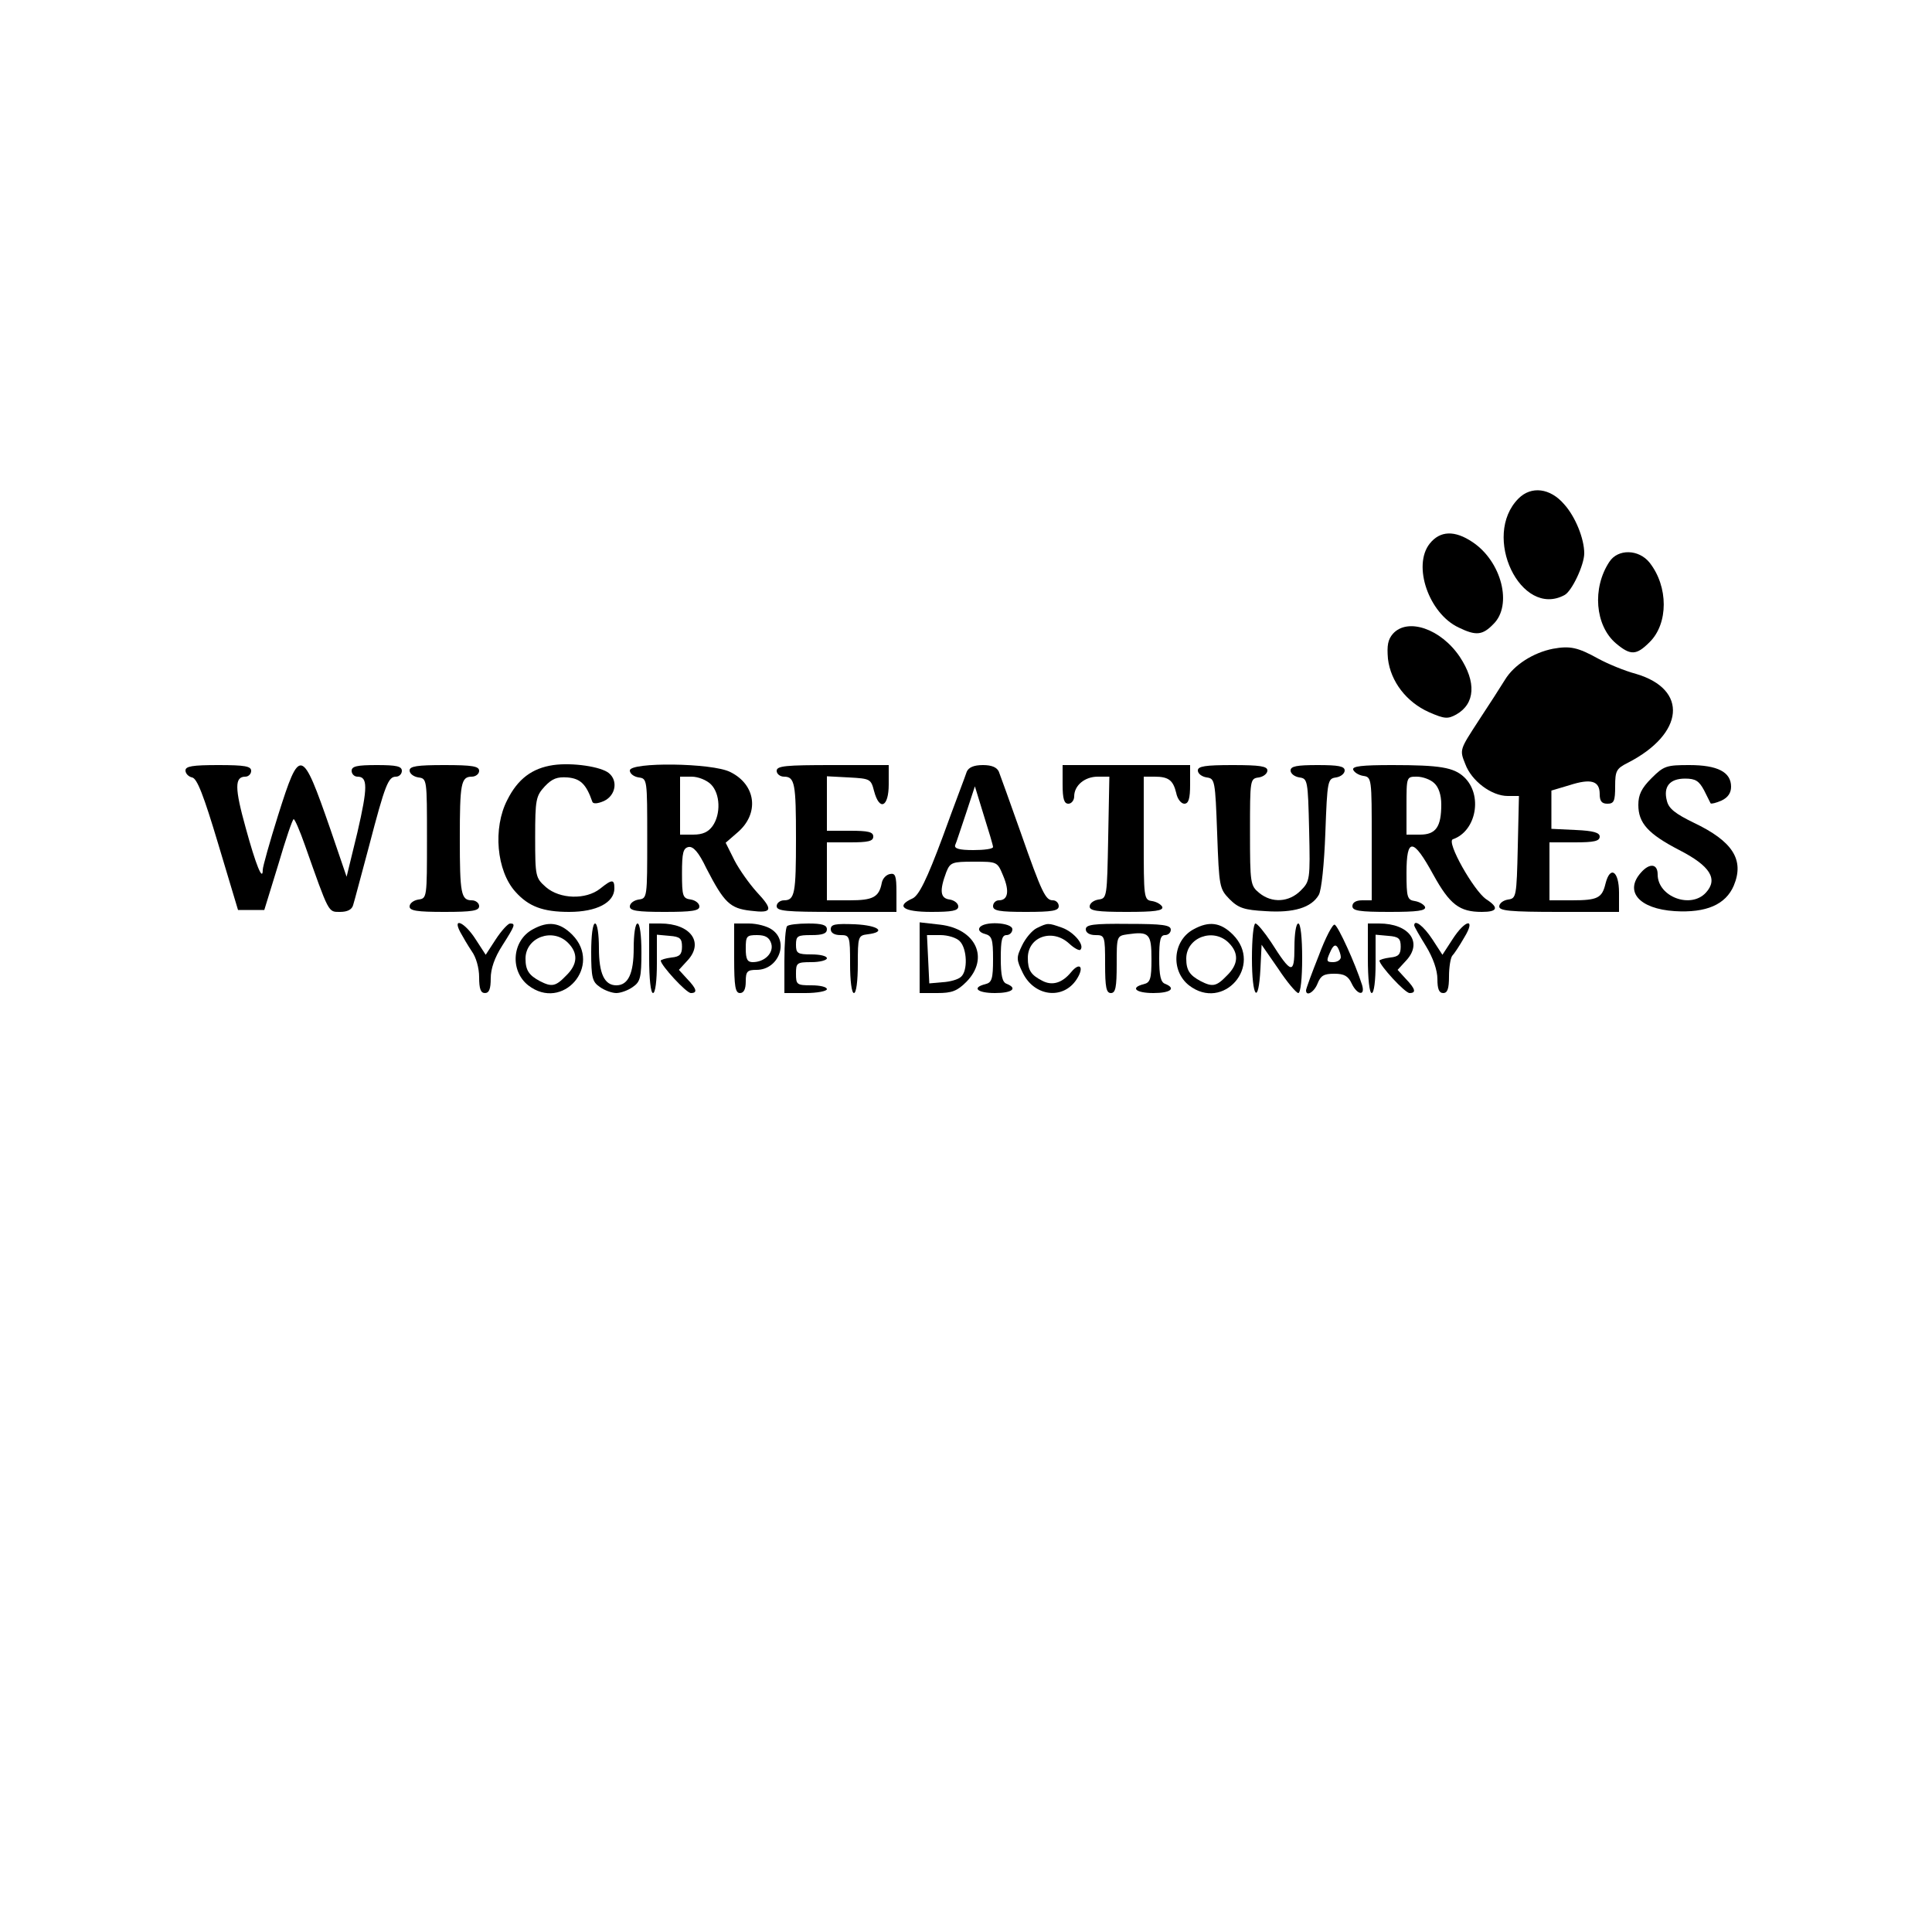
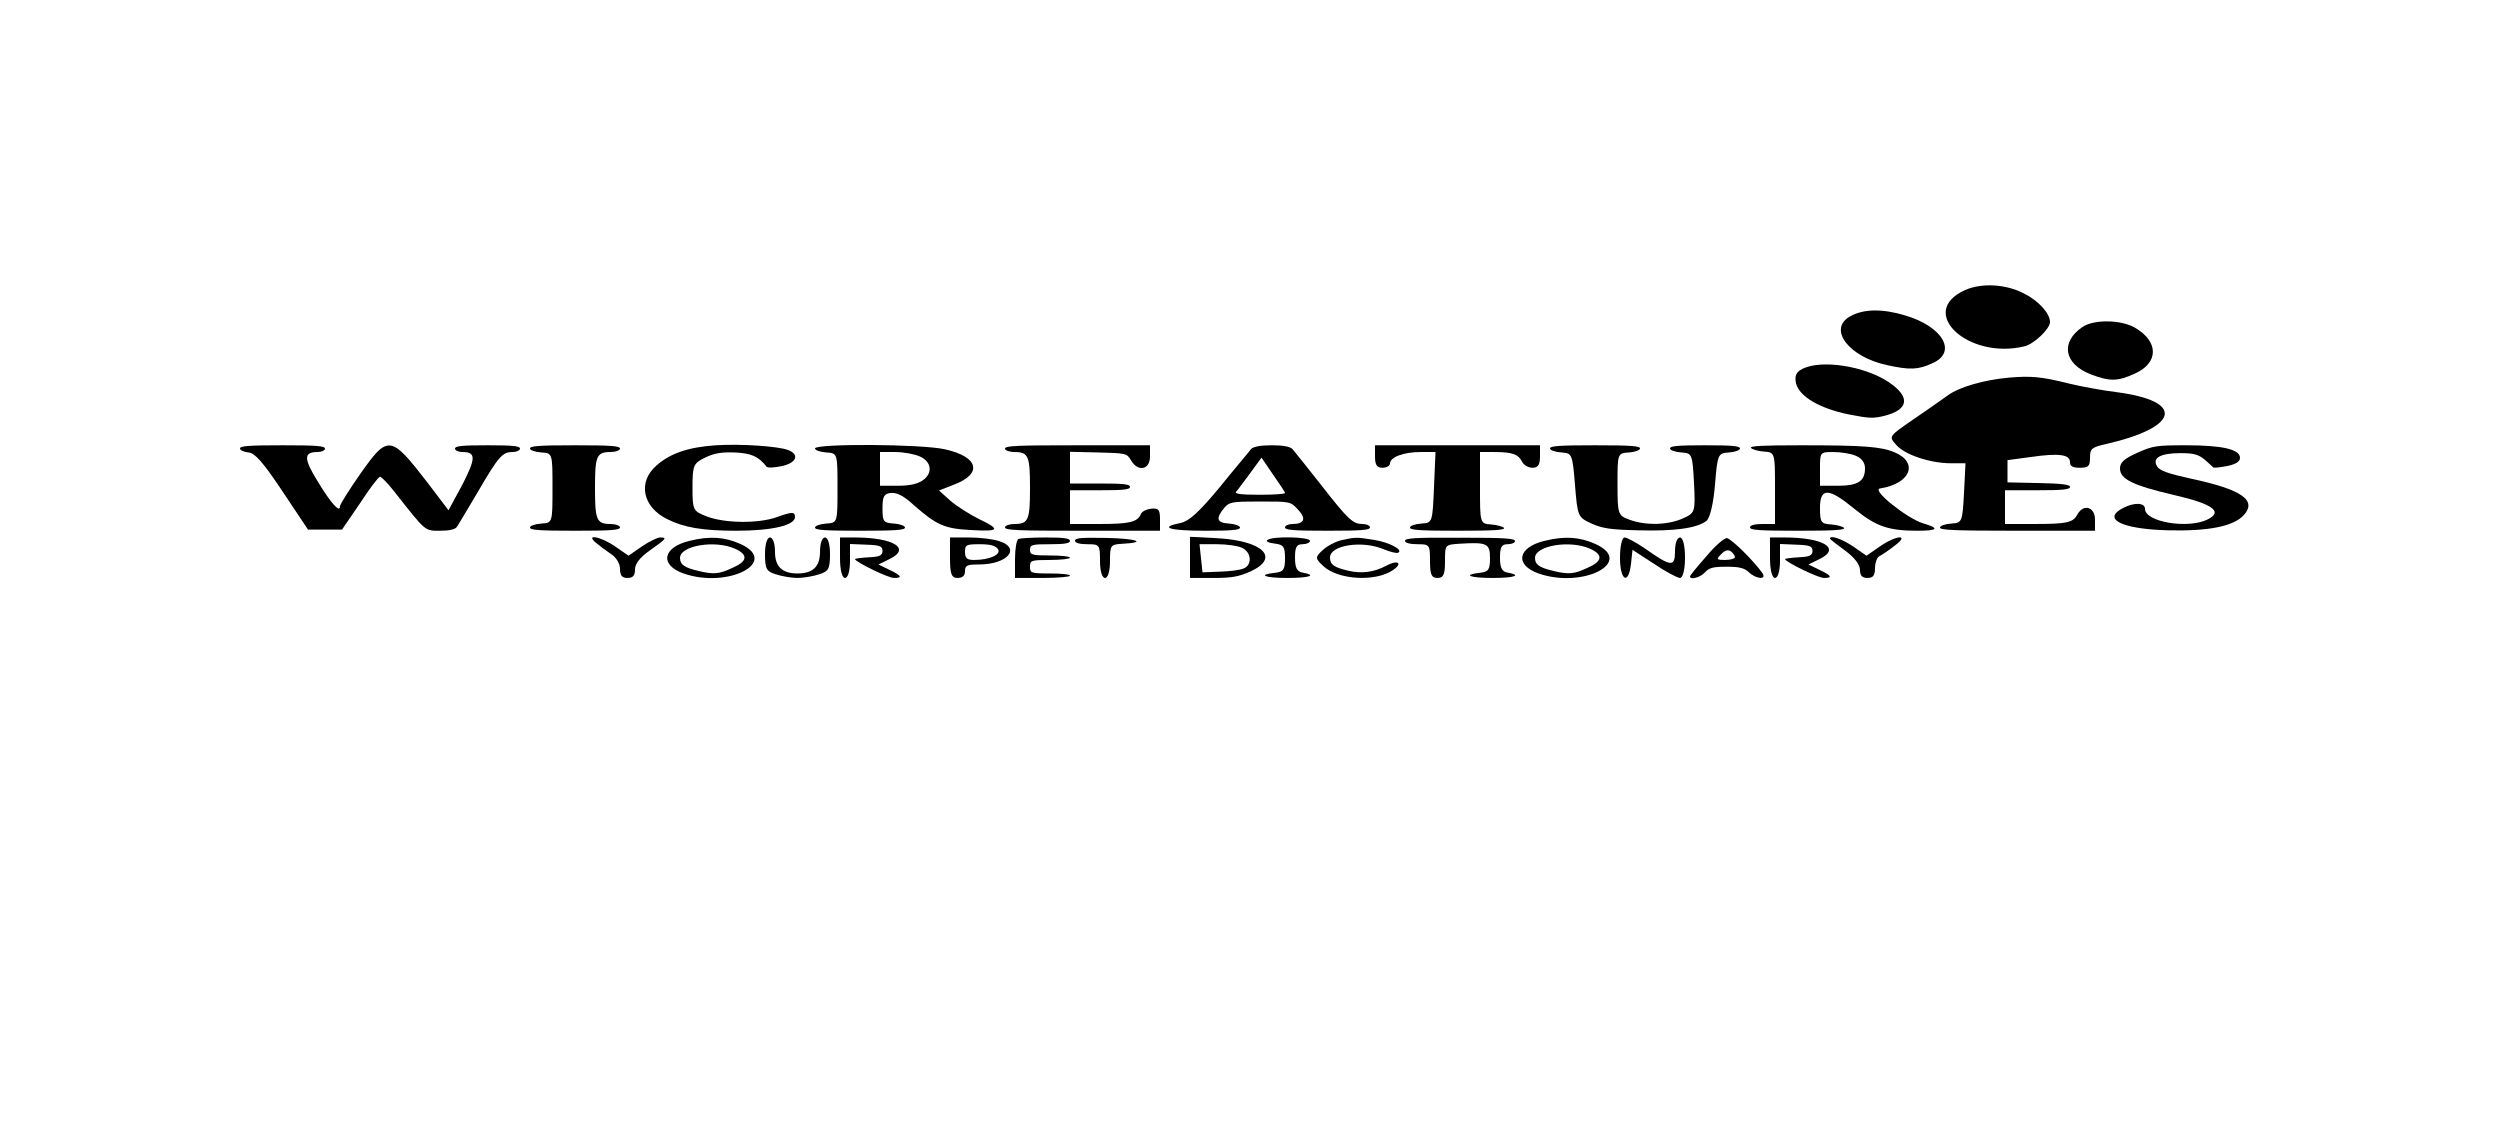
- <svg xmlns="http://www.w3.org/2000/svg" version="1.0" width="500pt" height="500pt" viewBox="0 0 500 500" preserveAspectRatio="xMidYMid meet">
-   <g transform="translate(0,500) scale(0.1,-0.1)" fill="#000000" stroke="none">
-     <path d="M3930 3710 c-97 -97 6 -311 119 -250 19 10 51 78 51 108 0 38 -23 95 -52 127 -36 42 -85 48 -118 15z" />
-     <path d="M3700 3593 c-45 -57 -2 -181 75 -217 45 -22 62 -20 90 9 50 49 21 162 -54 212 -46 31 -84 30 -111 -4z" />
-     <path d="M4165 3546 c-45 -68 -37 -165 17 -211 38 -32 53 -31 87 3 49 48 49 144 0 206 -28 35 -82 36 -104 2z" />
-     <path d="M3605 3360 c-13 -15 -16 -30 -13 -65 7 -59 48 -112 106 -138 41 -18 49 -18 71 -6 49 28 52 84 9 149 -49 73 -135 102 -173 60z" />
-     <path d="M4019 3321 c-51 -10 -101 -42 -124 -80 -11 -18 -42 -66 -69 -107 -48 -74 -49 -74 -34 -111 16 -44 68 -83 110 -83 l29 0 -3 -132 c-3 -129 -4 -133 -25 -136 -13 -2 -23 -10 -23 -18 0 -11 27 -14 155 -14 l155 0 0 50 c0 56 -23 71 -35 23 -9 -37 -20 -43 -87 -43 l-58 0 0 75 0 75 65 0 c50 0 65 3 65 15 0 10 -16 15 -62 17 l-63 3 0 50 0 49 47 14 c56 18 78 11 78 -23 0 -18 5 -25 20 -25 17 0 20 7 20 45 0 40 3 46 33 61 146 75 157 190 21 230 -30 8 -73 26 -97 39 -54 30 -74 34 -118 26z" />
-     <path d="M1432 3020 c-55 -8 -92 -36 -119 -90 -38 -73 -28 -184 21 -238 34 -38 71 -52 139 -52 71 0 117 24 117 61 0 24 -6 24 -37 -1 -37 -29 -104 -27 -140 4 -27 24 -28 27 -28 129 0 98 2 107 25 132 19 20 32 25 59 23 33 -3 48 -17 64 -63 2 -6 14 -5 30 2 30 14 37 52 13 72 -20 17 -95 28 -144 21z" />
-     <path d="M480 3006 c0 -8 8 -16 17 -18 13 -2 30 -46 68 -173 l51 -170 34 0 34 0 36 117 c19 65 37 118 40 118 3 0 16 -30 29 -67 63 -178 60 -173 91 -173 19 0 31 6 34 18 3 9 21 78 41 152 42 161 50 180 70 180 8 0 15 7 15 15 0 12 -14 15 -65 15 -51 0 -65 -3 -65 -15 0 -8 7 -15 15 -15 27 0 27 -27 0 -144 l-28 -115 -42 123 c-74 213 -79 214 -135 37 -22 -70 -40 -134 -40 -142 0 -32 -18 13 -44 108 -29 104 -29 133 -1 133 8 0 15 7 15 15 0 12 -16 15 -85 15 -67 0 -85 -3 -85 -14z" />
-     <path d="M1060 3006 c0 -8 10 -16 23 -18 22 -3 22 -5 22 -158 0 -153 0 -155 -22 -158 -13 -2 -23 -10 -23 -18 0 -11 19 -14 90 -14 73 0 90 3 90 15 0 8 -9 15 -19 15 -28 0 -31 18 -31 160 0 142 3 160 31 160 10 0 19 7 19 15 0 12 -17 15 -90 15 -71 0 -90 -3 -90 -14z" />
-     <path d="M1630 3006 c0 -8 10 -16 23 -18 22 -3 22 -5 22 -158 0 -153 0 -155 -22 -158 -13 -2 -23 -10 -23 -18 0 -11 19 -14 90 -14 71 0 90 3 90 14 0 8 -10 16 -22 18 -21 3 -23 8 -23 68 0 53 3 65 17 68 12 2 26 -13 46 -55 46 -89 61 -104 115 -110 56 -7 59 2 15 49 -18 20 -44 56 -57 81 l-23 46 30 26 c58 49 49 124 -18 157 -47 24 -260 26 -260 4z m210 -36 c24 -24 26 -77 4 -108 -11 -15 -25 -22 -50 -22 l-34 0 0 75 0 75 30 0 c17 0 39 -9 50 -20z" />
-     <path d="M2010 3005 c0 -8 9 -15 19 -15 28 0 31 -18 31 -160 0 -142 -3 -160 -31 -160 -10 0 -19 -7 -19 -15 0 -13 24 -15 155 -15 l155 0 0 51 c0 43 -3 50 -17 47 -10 -2 -19 -12 -21 -23 -7 -37 -23 -45 -83 -45 l-59 0 0 75 0 75 60 0 c47 0 60 3 60 15 0 12 -13 15 -60 15 l-60 0 0 70 0 71 57 -3 c55 -3 57 -4 65 -35 14 -53 38 -42 38 17 l0 50 -145 0 c-122 0 -145 -2 -145 -15z" />
-     <path d="M2502 3003 c-3 -10 -32 -85 -62 -168 -42 -113 -62 -152 -78 -160 -45 -20 -25 -35 48 -35 54 0 70 3 70 14 0 8 -10 16 -22 18 -25 3 -27 23 -9 71 10 25 15 27 71 27 61 0 61 0 76 -36 17 -40 13 -64 -11 -64 -8 0 -15 -7 -15 -15 0 -12 16 -15 85 -15 69 0 85 3 85 15 0 8 -7 15 -15 15 -19 0 -28 17 -84 177 -27 76 -52 146 -56 156 -5 11 -18 17 -41 17 -24 0 -37 -6 -42 -17z m68 -195 c0 -5 -23 -8 -51 -8 -37 0 -50 4 -47 13 3 6 15 44 28 82 l23 70 23 -75 c13 -41 24 -78 24 -82z" />
-     <path d="M2750 2970 c0 -38 4 -50 15 -50 8 0 15 9 15 19 0 28 27 51 61 51 l30 0 -3 -157 c-3 -155 -3 -158 -25 -161 -13 -2 -23 -10 -23 -18 0 -11 19 -14 96 -14 72 0 95 3 92 13 -3 6 -14 13 -26 15 -22 3 -22 7 -22 163 l0 159 28 0 c36 0 48 -9 56 -42 3 -16 13 -28 21 -28 11 0 15 13 15 50 l0 50 -165 0 -165 0 0 -50z" />
-     <path d="M3100 3006 c0 -8 10 -16 23 -18 21 -3 22 -7 27 -145 5 -139 6 -143 32 -170 23 -23 38 -28 93 -31 73 -5 119 9 138 42 7 12 14 79 17 161 5 136 6 140 28 143 12 2 22 10 22 18 0 11 -16 14 -70 14 -54 0 -70 -3 -70 -14 0 -8 10 -16 23 -18 21 -3 22 -7 25 -136 3 -129 2 -133 -22 -157 -30 -30 -74 -33 -107 -6 -23 19 -24 24 -24 158 0 136 0 138 23 141 12 2 22 10 22 18 0 11 -19 14 -90 14 -71 0 -90 -3 -90 -14z" />
-     <path d="M3502 3008 c3 -7 14 -14 26 -16 22 -3 22 -7 22 -163 l0 -159 -25 0 c-16 0 -25 -6 -25 -15 0 -12 17 -15 96 -15 72 0 95 3 92 13 -3 6 -14 13 -26 15 -20 3 -22 9 -22 73 0 92 17 91 69 -4 43 -78 68 -97 126 -97 41 0 45 11 11 33 -32 22 -104 149 -86 155 61 21 78 115 29 161 -27 25 -62 31 -186 31 -79 0 -104 -3 -101 -12z m210 -35 c11 -10 18 -30 18 -55 0 -58 -14 -78 -55 -78 l-35 0 0 75 c0 75 0 75 27 75 14 0 35 -7 45 -17z" />
-     <path d="M4274 2986 c-26 -26 -34 -43 -34 -69 0 -47 25 -75 106 -117 80 -41 101 -75 69 -110 -39 -43 -125 -11 -125 47 0 28 -21 30 -43 5 -44 -49 -5 -94 87 -100 82 -5 132 17 153 66 28 67 -3 115 -104 163 -47 23 -64 36 -69 56 -10 37 7 58 47 58 27 0 36 -6 49 -30 8 -16 16 -32 17 -34 2 -2 14 1 28 7 17 8 25 20 25 36 0 38 -35 56 -108 56 -59 0 -66 -2 -98 -34z" />
-     <path d="M1191 2588 c7 -13 20 -35 30 -50 11 -15 19 -43 19 -67 0 -30 4 -41 15 -41 11 0 15 11 15 38 0 25 10 54 30 85 33 52 35 57 20 57 -5 0 -22 -18 -37 -41 l-26 -40 -26 40 c-28 44 -61 59 -40 19z" />
-     <path d="M1379 2595 c-54 -29 -60 -107 -12 -145 89 -69 193 51 114 131 -32 32 -62 36 -102 14z m91 -35 c27 -27 25 -56 -5 -85 -27 -28 -37 -30 -68 -14 -28 15 -37 28 -37 58 0 55 70 81 110 41z" />
-     <path d="M1530 2536 c0 -66 3 -77 22 -90 12 -9 32 -16 43 -16 11 0 31 7 43 16 19 13 22 24 22 90 0 43 -4 74 -10 74 -6 0 -10 -28 -10 -64 0 -65 -14 -96 -45 -96 -31 0 -45 31 -45 96 0 36 -4 64 -10 64 -6 0 -10 -31 -10 -74z" />
-     <path d="M1680 2520 c0 -53 4 -90 10 -90 6 0 10 32 10 76 l0 75 33 -3 c27 -2 32 -7 32 -28 0 -20 -6 -26 -27 -28 -16 -2 -28 -6 -28 -8 0 -12 66 -84 78 -84 18 0 15 11 -10 37 l-21 23 22 24 c44 47 8 96 -70 96 l-29 0 0 -90z" />
-     <path d="M1900 2520 c0 -73 3 -90 15 -90 10 0 15 10 15 30 0 26 4 30 28 30 57 0 85 73 40 104 -12 9 -39 16 -60 16 l-38 0 0 -90z m96 38 c7 -24 -17 -48 -48 -48 -14 0 -18 8 -18 35 0 32 2 35 29 35 22 0 32 -6 37 -22z" />
-     <path d="M2037 2603 c-4 -3 -7 -44 -7 -90 l0 -83 55 0 c30 0 55 5 55 10 0 6 -18 10 -40 10 -38 0 -40 2 -40 30 0 28 2 30 40 30 22 0 40 5 40 10 0 6 -18 10 -40 10 -36 0 -40 3 -40 25 0 23 4 25 40 25 29 0 40 4 40 15 0 11 -12 15 -48 15 -27 0 -52 -3 -55 -7z" />
-     <path d="M2150 2595 c0 -9 9 -15 25 -15 24 0 25 -2 25 -75 0 -43 4 -75 10 -75 6 0 10 31 10 74 0 72 1 75 25 78 50 6 29 23 -32 26 -52 2 -63 0 -63 -13z" />
-     <path d="M2380 2521 l0 -91 46 0 c37 0 51 5 75 29 60 61 25 137 -68 148 l-53 6 0 -92z m104 43 c19 -19 21 -77 3 -92 -7 -7 -29 -13 -48 -14 l-34 -3 -3 63 -3 62 35 0 c19 0 42 -7 50 -16z" />
-     <path d="M2535 2599 c-4 -6 2 -13 14 -16 18 -5 21 -13 21 -65 0 -51 -3 -61 -20 -65 -36 -9 -21 -23 25 -23 44 0 60 12 30 24 -11 4 -15 21 -15 66 0 47 3 60 15 60 8 0 15 7 15 15 0 18 -75 22 -85 4z" />
-     <path d="M2683 2598 c-12 -6 -29 -26 -38 -45 -15 -31 -15 -36 2 -71 30 -61 104 -70 139 -17 21 32 9 47 -14 19 -23 -28 -49 -36 -75 -22 -29 15 -37 27 -37 59 0 55 64 77 107 37 13 -12 26 -19 29 -16 12 12 -17 46 -47 57 -37 13 -37 13 -66 -1z" />
-     <path d="M2810 2595 c0 -9 10 -15 25 -15 24 0 25 -2 25 -75 0 -60 3 -75 15 -75 12 0 15 15 15 74 0 73 0 74 28 78 56 8 62 2 62 -64 0 -51 -3 -61 -20 -65 -36 -9 -21 -23 25 -23 44 0 60 12 30 24 -11 4 -15 21 -15 66 0 47 3 60 15 60 8 0 15 6 15 14 0 12 -21 15 -110 15 -91 1 -110 -2 -110 -14z" />
-     <path d="M3089 2595 c-54 -29 -60 -107 -12 -145 89 -69 193 51 114 131 -32 32 -62 36 -102 14z m91 -35 c27 -27 25 -56 -5 -85 -27 -28 -37 -30 -68 -14 -28 15 -37 28 -37 58 0 55 70 81 110 41z" />
-     <path d="M3240 2520 c0 -102 17 -124 22 -27 l3 62 43 -62 c23 -35 47 -63 52 -63 6 0 10 39 10 90 0 53 -4 90 -10 90 -6 0 -10 -27 -10 -61 0 -72 -8 -70 -60 12 -18 27 -36 49 -41 49 -5 0 -9 -40 -9 -90z" />
-     <path d="M3413 2527 c-18 -45 -33 -86 -33 -90 0 -17 21 -5 30 18 8 20 16 25 43 25 26 0 36 -6 45 -25 14 -30 36 -34 27 -4 -17 54 -62 153 -71 156 -5 2 -24 -34 -41 -80z m57 -4 c0 -7 -9 -13 -20 -13 -17 0 -18 3 -8 25 8 19 14 22 20 13 4 -7 8 -19 8 -25z" />
-     <path d="M3540 2520 c0 -53 4 -90 10 -90 6 0 10 32 10 76 l0 75 33 -3 c27 -2 32 -7 32 -28 0 -20 -6 -26 -27 -28 -16 -2 -28 -6 -28 -8 0 -12 66 -84 78 -84 18 0 15 11 -10 37 l-21 23 22 24 c44 47 8 96 -70 96 l-29 0 0 -90z" />
-     <path d="M3660 2605 c0 -3 14 -27 30 -53 19 -31 30 -63 30 -86 0 -25 4 -36 15 -36 11 0 15 11 15 43 0 24 4 47 8 53 5 5 19 26 31 47 32 52 4 49 -30 -4 l-26 -40 -26 40 c-23 35 -47 53 -47 36z" />
+ <svg xmlns="http://www.w3.org/2000/svg" width="667px" height="300px" viewBox="0 0 667 300" version="1.1">
+   <g id="surface1">
+     <path style=" stroke:none;fill-rule:nonzero;fill:rgb(0%,0%,0%);fill-opacity:1;" d="M 524.262 77.398 C 511.32 83.219 525.062 96.059 540.137 92.398 C 542.672 91.801 546.941 87.719 546.941 85.922 C 546.941 83.641 543.871 80.219 540.004 78.301 C 535.199 75.781 528.664 75.422 524.262 77.398 Z M 524.262 77.398 " />
+     <path style=" stroke:none;fill-rule:nonzero;fill:rgb(0%,0%,0%);fill-opacity:1;" d="M 493.578 84.422 C 487.578 87.84 493.312 95.281 503.586 97.441 C 509.59 98.762 511.855 98.641 515.59 96.898 C 522.262 93.961 518.391 87.18 508.387 84.18 C 502.25 82.32 497.184 82.379 493.578 84.422 Z M 493.578 84.422 " />
+     <path style=" stroke:none;fill-rule:nonzero;fill:rgb(0%,0%,0%);fill-opacity:1;" d="M 555.609 87.238 C 549.609 91.32 550.676 97.141 557.879 99.898 C 562.949 101.82 564.949 101.762 569.484 99.719 C 576.02 96.84 576.02 91.078 569.484 87.359 C 565.75 85.262 558.547 85.199 555.609 87.238 Z M 555.609 87.238 " />
+     <path style=" stroke:none;fill-rule:nonzero;fill:rgb(0%,0%,0%);fill-opacity:1;" d="M 480.906 98.398 C 479.172 99.301 478.773 100.199 479.172 102.301 C 480.105 105.84 485.574 109.02 493.312 110.578 C 498.781 111.66 499.852 111.66 502.785 110.941 C 509.32 109.262 509.723 105.898 503.984 102 C 497.449 97.621 485.977 95.879 480.906 98.398 Z M 480.906 98.398 " />
+     <path style=" stroke:none;fill-rule:nonzero;fill:rgb(0%,0%,0%);fill-opacity:1;" d="M 536.133 100.738 C 529.332 101.34 522.66 103.262 519.594 105.539 C 518.125 106.621 513.988 109.5 510.387 111.961 C 503.984 116.398 503.852 116.398 505.852 118.621 C 507.988 121.262 514.926 123.602 520.527 123.602 L 524.395 123.602 L 523.996 131.52 C 523.594 139.262 523.461 139.5 520.66 139.68 C 518.926 139.801 517.594 140.281 517.594 140.762 C 517.594 141.422 521.195 141.602 538.27 141.602 L 558.945 141.602 L 558.945 138.602 C 558.945 135.238 555.879 134.34 554.277 137.219 C 553.078 139.441 551.609 139.801 542.672 139.801 L 534.934 139.801 L 534.934 130.801 L 543.605 130.801 C 550.273 130.801 552.277 130.621 552.277 129.898 C 552.277 129.301 550.141 129 544.004 128.879 L 535.602 128.699 L 535.602 122.762 L 541.871 121.922 C 549.34 120.84 552.277 121.262 552.277 123.301 C 552.277 124.379 552.941 124.801 554.945 124.801 C 557.211 124.801 557.613 124.379 557.613 122.102 C 557.613 119.699 558.012 119.34 562.016 118.441 C 581.492 113.941 582.957 107.039 564.816 104.641 C 560.812 104.16 555.078 103.078 551.875 102.301 C 544.672 100.5 542.004 100.262 536.133 100.738 Z M 536.133 100.738 " />
+     <path style=" stroke:none;fill-rule:nonzero;fill:rgb(0%,0%,0%);fill-opacity:1;" d="M 191.027 118.801 C 183.691 119.281 178.758 120.961 175.152 124.199 C 170.086 128.578 171.418 135.238 177.957 138.48 C 182.492 140.762 187.426 141.602 196.5 141.602 C 205.969 141.602 212.105 140.16 212.105 137.941 C 212.105 136.5 211.305 136.5 207.172 138 C 202.234 139.738 193.297 139.621 188.496 137.762 C 184.891 136.32 184.758 136.141 184.758 130.02 C 184.758 124.141 185.027 123.602 188.094 122.102 C 190.629 120.898 192.363 120.602 195.965 120.719 C 200.367 120.898 202.367 121.738 204.504 124.5 C 204.77 124.859 206.371 124.801 208.504 124.379 C 212.508 123.539 213.441 121.262 210.238 120.059 C 207.57 119.039 197.566 118.379 191.027 118.801 Z M 191.027 118.801 " />
+     <path style=" stroke:none;fill-rule:nonzero;fill:rgb(0%,0%,0%);fill-opacity:1;" d="M 64.031 119.641 C 64.031 120.121 65.098 120.602 66.301 120.719 C 68.035 120.84 70.301 123.48 75.371 131.102 L 82.176 141.301 L 91.246 141.301 L 96.047 134.281 C 98.582 130.379 100.984 127.199 101.383 127.199 C 101.785 127.199 103.52 129 105.254 131.219 C 113.656 141.898 113.258 141.602 117.391 141.602 C 119.926 141.602 121.527 141.238 121.926 140.52 C 122.328 139.98 124.73 135.84 127.398 131.398 C 133 121.738 134.066 120.602 136.734 120.602 C 137.801 120.602 138.734 120.18 138.734 119.699 C 138.734 118.98 136.867 118.801 130.066 118.801 C 123.262 118.801 121.395 118.98 121.395 119.699 C 121.395 120.18 122.328 120.602 123.395 120.602 C 126.996 120.602 126.996 122.219 123.395 129.238 L 119.66 136.141 L 114.059 128.762 C 104.184 115.98 103.52 115.922 96.047 126.539 C 93.113 130.738 90.711 134.578 90.711 135.059 C 90.711 136.98 88.312 134.281 84.844 128.578 C 80.973 122.34 80.973 120.602 84.711 120.602 C 85.777 120.602 86.711 120.18 86.711 119.699 C 86.711 118.98 84.574 118.801 75.371 118.801 C 66.434 118.801 64.031 118.98 64.031 119.641 Z M 64.031 119.641 " />
+     <path style=" stroke:none;fill-rule:nonzero;fill:rgb(0%,0%,0%);fill-opacity:1;" d="M 141.402 119.641 C 141.402 120.121 142.738 120.602 144.473 120.719 C 147.406 120.898 147.406 121.02 147.406 130.199 C 147.406 139.379 147.406 139.5 144.473 139.68 C 142.738 139.801 141.402 140.281 141.402 140.762 C 141.402 141.422 143.938 141.602 153.41 141.602 C 163.148 141.602 165.414 141.422 165.414 140.699 C 165.414 140.219 164.215 139.801 162.883 139.801 C 159.145 139.801 158.746 138.719 158.746 130.199 C 158.746 121.68 159.145 120.602 162.883 120.602 C 164.215 120.602 165.414 120.18 165.414 119.699 C 165.414 118.98 163.148 118.801 153.41 118.801 C 143.938 118.801 141.402 118.98 141.402 119.641 Z M 141.402 119.641 " />
+     <path style=" stroke:none;fill-rule:nonzero;fill:rgb(0%,0%,0%);fill-opacity:1;" d="M 217.441 119.641 C 217.441 120.121 218.777 120.602 220.512 120.719 C 223.445 120.898 223.445 121.02 223.445 130.199 C 223.445 139.379 223.445 139.5 220.512 139.68 C 218.777 139.801 217.441 140.281 217.441 140.762 C 217.441 141.422 219.977 141.602 229.449 141.602 C 238.918 141.602 241.453 141.422 241.453 140.762 C 241.453 140.281 240.121 139.801 238.52 139.68 C 235.719 139.5 235.449 139.199 235.449 135.602 C 235.449 132.422 235.852 131.699 237.719 131.52 C 239.32 131.398 241.188 132.301 243.855 134.82 C 249.992 140.16 251.992 141.059 259.195 141.422 C 266.668 141.84 267.066 141.301 261.195 138.48 C 258.797 137.281 255.328 135.121 253.594 133.621 L 250.523 130.859 L 254.527 129.301 C 262.266 126.359 261.062 121.859 252.125 119.879 C 245.855 118.441 217.441 118.32 217.441 119.641 Z M 245.457 121.801 C 248.656 123.238 248.926 126.422 245.988 128.281 C 244.523 129.18 242.656 129.602 239.32 129.602 L 234.785 129.602 L 234.785 120.602 L 238.785 120.602 C 241.055 120.602 243.988 121.141 245.457 121.801 Z M 245.457 121.801 " />
+     <path style=" stroke:none;fill-rule:nonzero;fill:rgb(0%,0%,0%);fill-opacity:1;" d="M 268.133 119.699 C 268.133 120.18 269.336 120.602 270.668 120.602 C 274.402 120.602 274.805 121.68 274.805 130.199 C 274.805 138.719 274.402 139.801 270.668 139.801 C 269.336 139.801 268.133 140.219 268.133 140.699 C 268.133 141.48 271.336 141.602 288.812 141.602 L 309.488 141.602 L 309.488 138.539 C 309.488 135.961 309.086 135.539 307.219 135.719 C 305.887 135.84 304.688 136.441 304.418 137.102 C 303.484 139.32 301.352 139.801 293.348 139.801 L 285.477 139.801 L 285.477 130.801 L 293.48 130.801 C 299.75 130.801 301.484 130.621 301.484 129.898 C 301.484 129.18 299.75 129 293.48 129 L 285.477 129 L 285.477 120.539 L 293.078 120.719 C 300.418 120.898 300.684 120.961 301.75 122.82 C 303.617 126 306.82 125.34 306.82 121.801 L 306.82 118.801 L 287.477 118.801 C 271.203 118.801 268.133 118.922 268.133 119.699 Z M 268.133 119.699 " />
+     <path style=" stroke:none;fill-rule:nonzero;fill:rgb(0%,0%,0%);fill-opacity:1;" d="M 333.766 119.82 C 333.367 120.422 329.496 124.922 325.496 129.898 C 319.895 136.68 317.227 139.02 315.09 139.5 C 309.086 140.699 311.754 141.602 321.492 141.602 C 328.699 141.602 330.832 141.422 330.832 140.762 C 330.832 140.281 329.496 139.801 327.898 139.68 C 324.562 139.5 324.297 138.301 326.695 135.422 C 328.031 133.922 328.699 133.801 336.168 133.801 C 344.305 133.801 344.305 133.801 346.305 135.961 C 348.574 138.359 348.039 139.801 344.84 139.801 C 343.773 139.801 342.84 140.219 342.84 140.699 C 342.84 141.422 344.973 141.602 354.176 141.602 C 363.383 141.602 365.516 141.422 365.516 140.699 C 365.516 140.219 364.582 139.801 363.516 139.801 C 360.98 139.801 359.781 138.781 352.309 129.18 C 348.707 124.621 345.371 120.422 344.84 119.82 C 344.172 119.16 342.438 118.801 339.371 118.801 C 336.168 118.801 334.434 119.16 333.766 119.82 Z M 342.84 131.52 C 342.84 131.82 339.77 132 336.035 132 C 331.098 132 329.363 131.762 329.766 131.219 C 330.164 130.859 331.766 128.578 333.5 126.301 L 336.566 122.102 L 339.637 126.602 C 341.371 129.059 342.84 131.281 342.84 131.52 Z M 342.84 131.52 " />
+     <path style=" stroke:none;fill-rule:nonzero;fill:rgb(0%,0%,0%);fill-opacity:1;" d="M 366.852 121.801 C 366.852 124.078 367.383 124.801 368.852 124.801 C 369.918 124.801 370.852 124.262 370.852 123.66 C 370.852 121.98 374.453 120.602 378.988 120.602 L 382.992 120.602 L 382.59 130.02 C 382.191 139.32 382.191 139.5 379.258 139.68 C 377.523 139.801 376.188 140.281 376.188 140.762 C 376.188 141.422 378.723 141.602 388.996 141.602 C 398.598 141.602 401.668 141.422 401.266 140.82 C 400.867 140.461 399.398 140.039 397.797 139.922 C 394.863 139.738 394.863 139.5 394.863 130.141 L 394.863 120.602 L 398.598 120.602 C 403.402 120.602 405.004 121.141 406.07 123.121 C 406.469 124.078 407.805 124.801 408.871 124.801 C 410.34 124.801 410.871 124.02 410.871 121.801 L 410.871 118.801 L 366.852 118.801 Z M 366.852 121.801 " />
+     <path style=" stroke:none;fill-rule:nonzero;fill:rgb(0%,0%,0%);fill-opacity:1;" d="M 413.539 119.641 C 413.539 120.121 414.875 120.602 416.609 120.719 C 419.41 120.898 419.543 121.141 420.211 129.422 C 420.879 137.762 421.012 138 424.48 139.621 C 427.547 141 429.547 141.301 436.887 141.48 C 446.625 141.781 452.758 140.941 455.293 138.961 C 456.227 138.238 457.16 134.219 457.562 129.301 C 458.23 121.141 458.363 120.898 461.297 120.719 C 462.898 120.602 464.23 120.121 464.23 119.641 C 464.23 118.98 462.098 118.801 454.895 118.801 C 447.691 118.801 445.555 118.98 445.555 119.641 C 445.555 120.121 446.891 120.602 448.625 120.719 C 451.426 120.898 451.559 121.141 451.961 128.879 C 452.359 136.621 452.227 136.859 449.023 138.301 C 445.023 140.102 439.152 140.281 434.75 138.66 C 431.684 137.52 431.551 137.219 431.551 129.18 C 431.551 121.02 431.551 120.898 434.617 120.719 C 436.219 120.602 437.551 120.121 437.551 119.641 C 437.551 118.98 435.016 118.801 425.547 118.801 C 416.074 118.801 413.539 118.98 413.539 119.641 Z M 413.539 119.641 " />
+     <path style=" stroke:none;fill-rule:nonzero;fill:rgb(0%,0%,0%);fill-opacity:1;" d="M 467.168 119.52 C 467.566 119.941 469.035 120.359 470.637 120.48 C 473.57 120.66 473.57 120.898 473.57 130.262 L 473.57 139.801 L 470.234 139.801 C 468.102 139.801 466.898 140.16 466.898 140.699 C 466.898 141.422 469.168 141.602 479.707 141.602 C 489.312 141.602 492.379 141.422 491.98 140.82 C 491.578 140.461 490.113 140.039 488.512 139.922 C 485.844 139.738 485.574 139.379 485.574 135.539 C 485.574 130.02 487.844 130.078 494.781 135.781 C 500.516 140.461 503.852 141.602 511.59 141.602 C 517.059 141.602 517.594 140.941 513.055 139.621 C 508.789 138.301 499.184 130.68 501.586 130.32 C 509.723 129.059 511.988 123.422 505.453 120.66 C 501.852 119.16 497.184 118.801 480.641 118.801 C 470.102 118.801 466.766 118.98 467.168 119.52 Z M 495.18 121.621 C 496.648 122.219 497.582 123.422 497.582 124.922 C 497.582 128.398 495.715 129.602 490.246 129.602 L 485.574 129.602 L 485.574 125.102 C 485.574 120.602 485.574 120.602 489.18 120.602 C 491.047 120.602 493.848 121.02 495.18 121.621 Z M 495.18 121.621 " />
+     <path style=" stroke:none;fill-rule:nonzero;fill:rgb(0%,0%,0%);fill-opacity:1;" d="M 570.152 120.84 C 566.684 122.398 565.617 123.422 565.617 124.98 C 565.617 127.801 568.949 129.48 579.758 132 C 590.43 134.461 593.23 136.5 588.961 138.602 C 583.758 141.18 572.285 139.262 572.285 135.781 C 572.285 134.102 569.484 133.98 566.551 135.48 C 560.68 138.422 565.883 141.121 578.156 141.48 C 589.094 141.781 595.766 140.461 598.566 137.52 C 602.301 133.5 598.164 130.621 584.691 127.738 C 578.422 126.359 576.156 125.578 575.488 124.379 C 574.152 122.16 576.422 120.898 581.758 120.898 C 585.359 120.898 586.559 121.262 588.293 122.699 C 589.359 123.66 590.43 124.621 590.562 124.738 C 590.828 124.859 592.43 124.68 594.297 124.32 C 596.566 123.84 597.633 123.121 597.633 122.16 C 597.633 119.879 592.965 118.801 583.227 118.801 C 575.355 118.801 574.422 118.922 570.152 120.84 Z M 570.152 120.84 " />
+     <path style=" stroke:none;fill-rule:nonzero;fill:rgb(0%,0%,0%);fill-opacity:1;" d="M 158.879 144.719 C 159.812 145.5 161.547 146.82 162.883 147.719 C 164.348 148.621 165.414 150.301 165.414 151.738 C 165.414 153.539 165.949 154.199 167.418 154.199 C 168.883 154.199 169.418 153.539 169.418 151.922 C 169.418 150.422 170.754 148.68 173.422 146.82 C 177.82 143.699 178.09 143.398 176.09 143.398 C 175.422 143.398 173.152 144.48 171.152 145.859 L 167.684 148.262 L 164.215 145.859 C 160.48 143.219 156.078 142.32 158.879 144.719 Z M 158.879 144.719 " />
+     <path style=" stroke:none;fill-rule:nonzero;fill:rgb(0%,0%,0%);fill-opacity:1;" d="M 183.957 144.301 C 176.754 146.039 175.953 150.719 182.359 153 C 194.23 157.141 208.105 149.941 197.566 145.141 C 193.297 143.219 189.293 142.98 183.957 144.301 Z M 196.098 146.398 C 199.699 148.02 199.434 149.762 195.43 151.5 C 191.828 153.18 190.496 153.301 186.359 152.34 C 182.625 151.441 181.426 150.66 181.426 148.859 C 181.426 145.559 190.762 144 196.098 146.398 Z M 196.098 146.398 " />
+     <path style=" stroke:none;fill-rule:nonzero;fill:rgb(0%,0%,0%);fill-opacity:1;" d="M 204.102 147.84 C 204.102 151.801 204.504 152.461 207.035 153.238 C 208.637 153.781 211.305 154.199 212.773 154.199 C 214.242 154.199 216.91 153.781 218.508 153.238 C 221.043 152.461 221.445 151.801 221.445 147.84 C 221.445 145.262 220.91 143.398 220.109 143.398 C 219.309 143.398 218.777 145.078 218.777 147.238 C 218.777 151.141 216.91 153 212.773 153 C 208.637 153 206.77 151.141 206.77 147.238 C 206.77 145.078 206.238 143.398 205.438 143.398 C 204.637 143.398 204.102 145.262 204.102 147.84 Z M 204.102 147.84 " />
+     <path style=" stroke:none;fill-rule:nonzero;fill:rgb(0%,0%,0%);fill-opacity:1;" d="M 224.113 148.801 C 224.113 151.98 224.645 154.199 225.445 154.199 C 226.246 154.199 226.781 152.281 226.781 149.641 L 226.781 145.141 L 231.184 145.32 C 234.785 145.441 235.449 145.738 235.449 147 C 235.449 148.199 234.652 148.559 231.848 148.68 C 229.715 148.801 228.113 149.039 228.113 149.16 C 228.113 149.879 236.918 154.199 238.52 154.199 C 240.922 154.199 240.52 153.539 237.184 151.98 L 234.383 150.602 L 237.32 149.16 C 243.188 146.34 238.387 143.398 227.98 143.398 L 224.113 143.398 Z M 224.113 148.801 " />
+     <path style=" stroke:none;fill-rule:nonzero;fill:rgb(0%,0%,0%);fill-opacity:1;" d="M 253.461 148.801 C 253.461 153.18 253.859 154.199 255.461 154.199 C 256.797 154.199 257.461 153.602 257.461 152.398 C 257.461 150.84 257.996 150.602 261.195 150.602 C 268.801 150.602 272.535 146.219 266.531 144.359 C 264.934 143.82 261.332 143.398 258.527 143.398 L 253.461 143.398 Z M 266.266 146.52 C 267.199 147.961 264 149.398 259.863 149.398 C 257.996 149.398 257.461 148.922 257.461 147.301 C 257.461 145.379 257.73 145.199 261.332 145.199 C 264.266 145.199 265.598 145.559 266.266 146.52 Z M 266.266 146.52 " />
+     <path style=" stroke:none;fill-rule:nonzero;fill:rgb(0%,0%,0%);fill-opacity:1;" d="M 271.734 143.82 C 271.203 144 270.801 146.461 270.801 149.219 L 270.801 154.199 L 278.141 154.199 C 282.141 154.199 285.477 153.898 285.477 153.602 C 285.477 153.238 283.074 153 280.141 153 C 275.07 153 274.805 152.879 274.805 151.199 C 274.805 149.52 275.07 149.398 280.141 149.398 C 283.074 149.398 285.477 149.102 285.477 148.801 C 285.477 148.441 283.074 148.199 280.141 148.199 C 275.336 148.199 274.805 148.02 274.805 146.699 C 274.805 145.32 275.336 145.199 280.141 145.199 C 284.008 145.199 285.477 144.961 285.477 144.301 C 285.477 143.641 283.875 143.398 279.074 143.398 C 275.473 143.398 272.137 143.578 271.734 143.82 Z M 271.734 143.82 " />
+     <path style=" stroke:none;fill-rule:nonzero;fill:rgb(0%,0%,0%);fill-opacity:1;" d="M 286.809 144.301 C 286.809 144.84 288.012 145.199 290.145 145.199 C 293.348 145.199 293.48 145.32 293.48 149.699 C 293.48 152.281 294.012 154.199 294.812 154.199 C 295.613 154.199 296.148 152.34 296.148 149.762 C 296.148 145.441 296.281 145.262 299.484 145.078 C 306.152 144.719 303.352 143.699 295.215 143.52 C 288.277 143.398 286.809 143.52 286.809 144.301 Z M 286.809 144.301 " />
+     <path style=" stroke:none;fill-rule:nonzero;fill:rgb(0%,0%,0%);fill-opacity:1;" d="M 317.492 148.738 L 317.492 154.199 L 323.629 154.199 C 328.562 154.199 330.434 153.898 333.633 152.461 C 341.637 148.801 336.969 144.238 324.562 143.578 L 317.492 143.219 Z M 331.367 146.16 C 333.898 147.301 334.168 150.781 331.766 151.68 C 330.832 152.102 327.898 152.461 325.363 152.52 L 320.828 152.699 L 320.426 148.922 L 320.027 145.199 L 324.695 145.199 C 327.23 145.199 330.297 145.621 331.367 146.16 Z M 331.367 146.16 " />
+     <path style=" stroke:none;fill-rule:nonzero;fill:rgb(0%,0%,0%);fill-opacity:1;" d="M 338.168 144.059 C 337.637 144.422 338.438 144.84 340.035 145.02 C 342.438 145.32 342.84 145.801 342.84 148.922 C 342.84 151.98 342.438 152.578 340.172 152.82 C 335.367 153.359 337.367 154.199 343.504 154.199 C 349.375 154.199 351.508 153.48 347.508 152.762 C 346.039 152.52 345.508 151.5 345.508 148.801 C 345.508 145.98 345.906 145.199 347.508 145.199 C 348.574 145.199 349.508 144.781 349.508 144.301 C 349.508 143.219 339.504 142.98 338.168 144.059 Z M 338.168 144.059 " />
+     <path style=" stroke:none;fill-rule:nonzero;fill:rgb(0%,0%,0%);fill-opacity:1;" d="M 357.914 144.121 C 356.312 144.48 354.043 145.68 352.844 146.82 C 350.844 148.68 350.844 148.98 353.109 151.078 C 357.113 154.738 366.984 155.281 371.652 152.102 C 374.453 150.18 372.852 149.281 369.785 150.961 C 366.715 152.641 363.25 153.121 359.781 152.281 C 355.91 151.379 354.844 150.66 354.844 148.738 C 354.844 145.441 363.383 144.121 369.117 146.52 C 370.852 147.238 372.586 147.66 372.988 147.48 C 374.586 146.762 370.719 144.719 366.715 144.059 C 361.781 143.281 361.781 143.281 357.914 144.121 Z M 357.914 144.121 " />
+     <path style=" stroke:none;fill-rule:nonzero;fill:rgb(0%,0%,0%);fill-opacity:1;" d="M 374.855 144.301 C 374.855 144.84 376.188 145.199 378.188 145.199 C 381.391 145.199 381.523 145.32 381.523 149.699 C 381.523 153.301 381.926 154.199 383.523 154.199 C 385.125 154.199 385.527 153.301 385.527 149.762 C 385.527 145.379 385.527 145.32 389.262 145.078 C 396.73 144.602 397.531 144.961 397.531 148.922 C 397.531 151.98 397.133 152.578 394.863 152.82 C 390.062 153.359 392.062 154.199 398.199 154.199 C 404.07 154.199 406.203 153.48 402.199 152.762 C 400.734 152.52 400.199 151.5 400.199 148.801 C 400.199 145.98 400.602 145.199 402.199 145.199 C 403.27 145.199 404.203 144.84 404.203 144.359 C 404.203 143.641 401.402 143.461 389.527 143.461 C 377.387 143.398 374.855 143.578 374.855 144.301 Z M 374.855 144.301 " />
+     <path style=" stroke:none;fill-rule:nonzero;fill:rgb(0%,0%,0%);fill-opacity:1;" d="M 412.074 144.301 C 404.867 146.039 404.07 150.719 410.473 153 C 422.344 157.141 436.219 149.941 425.68 145.141 C 421.41 143.219 417.41 142.98 412.074 144.301 Z M 424.211 146.398 C 427.812 148.02 427.547 149.762 423.547 151.5 C 419.941 153.18 418.609 153.301 414.473 152.34 C 410.738 151.441 409.539 150.66 409.539 148.859 C 409.539 145.559 418.875 144 424.211 146.398 Z M 424.211 146.398 " />
+     <path style=" stroke:none;fill-rule:nonzero;fill:rgb(0%,0%,0%);fill-opacity:1;" d="M 432.215 148.801 C 432.215 154.922 434.484 156.238 435.152 150.422 L 435.551 146.699 L 441.289 150.422 C 444.355 152.52 447.559 154.199 448.223 154.199 C 449.023 154.199 449.559 151.859 449.559 148.801 C 449.559 145.621 449.023 143.398 448.223 143.398 C 447.422 143.398 446.891 145.02 446.891 147.059 C 446.891 151.379 445.824 151.262 438.887 146.34 C 436.484 144.719 434.082 143.398 433.418 143.398 C 432.75 143.398 432.215 145.801 432.215 148.801 Z M 432.215 148.801 " />
+     <path style=" stroke:none;fill-rule:nonzero;fill:rgb(0%,0%,0%);fill-opacity:1;" d="M 455.293 148.379 C 452.895 151.078 450.891 153.539 450.891 153.781 C 450.891 154.801 453.695 154.078 454.895 152.699 C 455.961 151.5 457.027 151.199 460.629 151.199 C 464.098 151.199 465.434 151.559 466.633 152.699 C 468.5 154.5 471.438 154.738 470.234 152.941 C 467.969 149.699 461.965 143.762 460.762 143.578 C 460.098 143.461 457.562 145.621 455.293 148.379 Z M 462.898 148.621 C 462.898 149.039 461.699 149.398 460.23 149.398 C 457.961 149.398 457.828 149.219 459.164 147.898 C 460.23 146.762 461.031 146.578 461.832 147.121 C 462.363 147.539 462.898 148.262 462.898 148.621 Z M 462.898 148.621 " />
+     <path style=" stroke:none;fill-rule:nonzero;fill:rgb(0%,0%,0%);fill-opacity:1;" d="M 472.234 148.801 C 472.234 151.98 472.77 154.199 473.57 154.199 C 474.371 154.199 474.902 152.281 474.902 149.641 L 474.902 145.141 L 479.305 145.32 C 482.906 145.441 483.574 145.738 483.574 147 C 483.574 148.199 482.773 148.559 479.973 148.68 C 477.84 148.801 476.238 149.039 476.238 149.16 C 476.238 149.879 485.043 154.199 486.645 154.199 C 489.043 154.199 488.645 153.539 485.309 151.98 L 482.508 150.602 L 485.441 149.16 C 491.312 146.34 486.512 143.398 476.105 143.398 L 472.234 143.398 Z M 472.234 148.801 " />
+     <path style=" stroke:none;fill-rule:nonzero;fill:rgb(0%,0%,0%);fill-opacity:1;" d="M 488.242 143.699 C 488.242 143.879 490.113 145.32 492.246 146.879 C 494.781 148.738 496.246 150.66 496.246 152.039 C 496.246 153.539 496.781 154.199 498.25 154.199 C 499.715 154.199 500.25 153.539 500.25 151.621 C 500.25 150.18 500.785 148.801 501.316 148.441 C 501.984 148.141 503.852 146.879 505.453 145.621 C 509.723 142.5 505.984 142.68 501.449 145.859 L 497.98 148.262 L 494.516 145.859 C 491.445 143.762 488.242 142.68 488.242 143.699 Z M 488.242 143.699 " />
  </g>
</svg>
